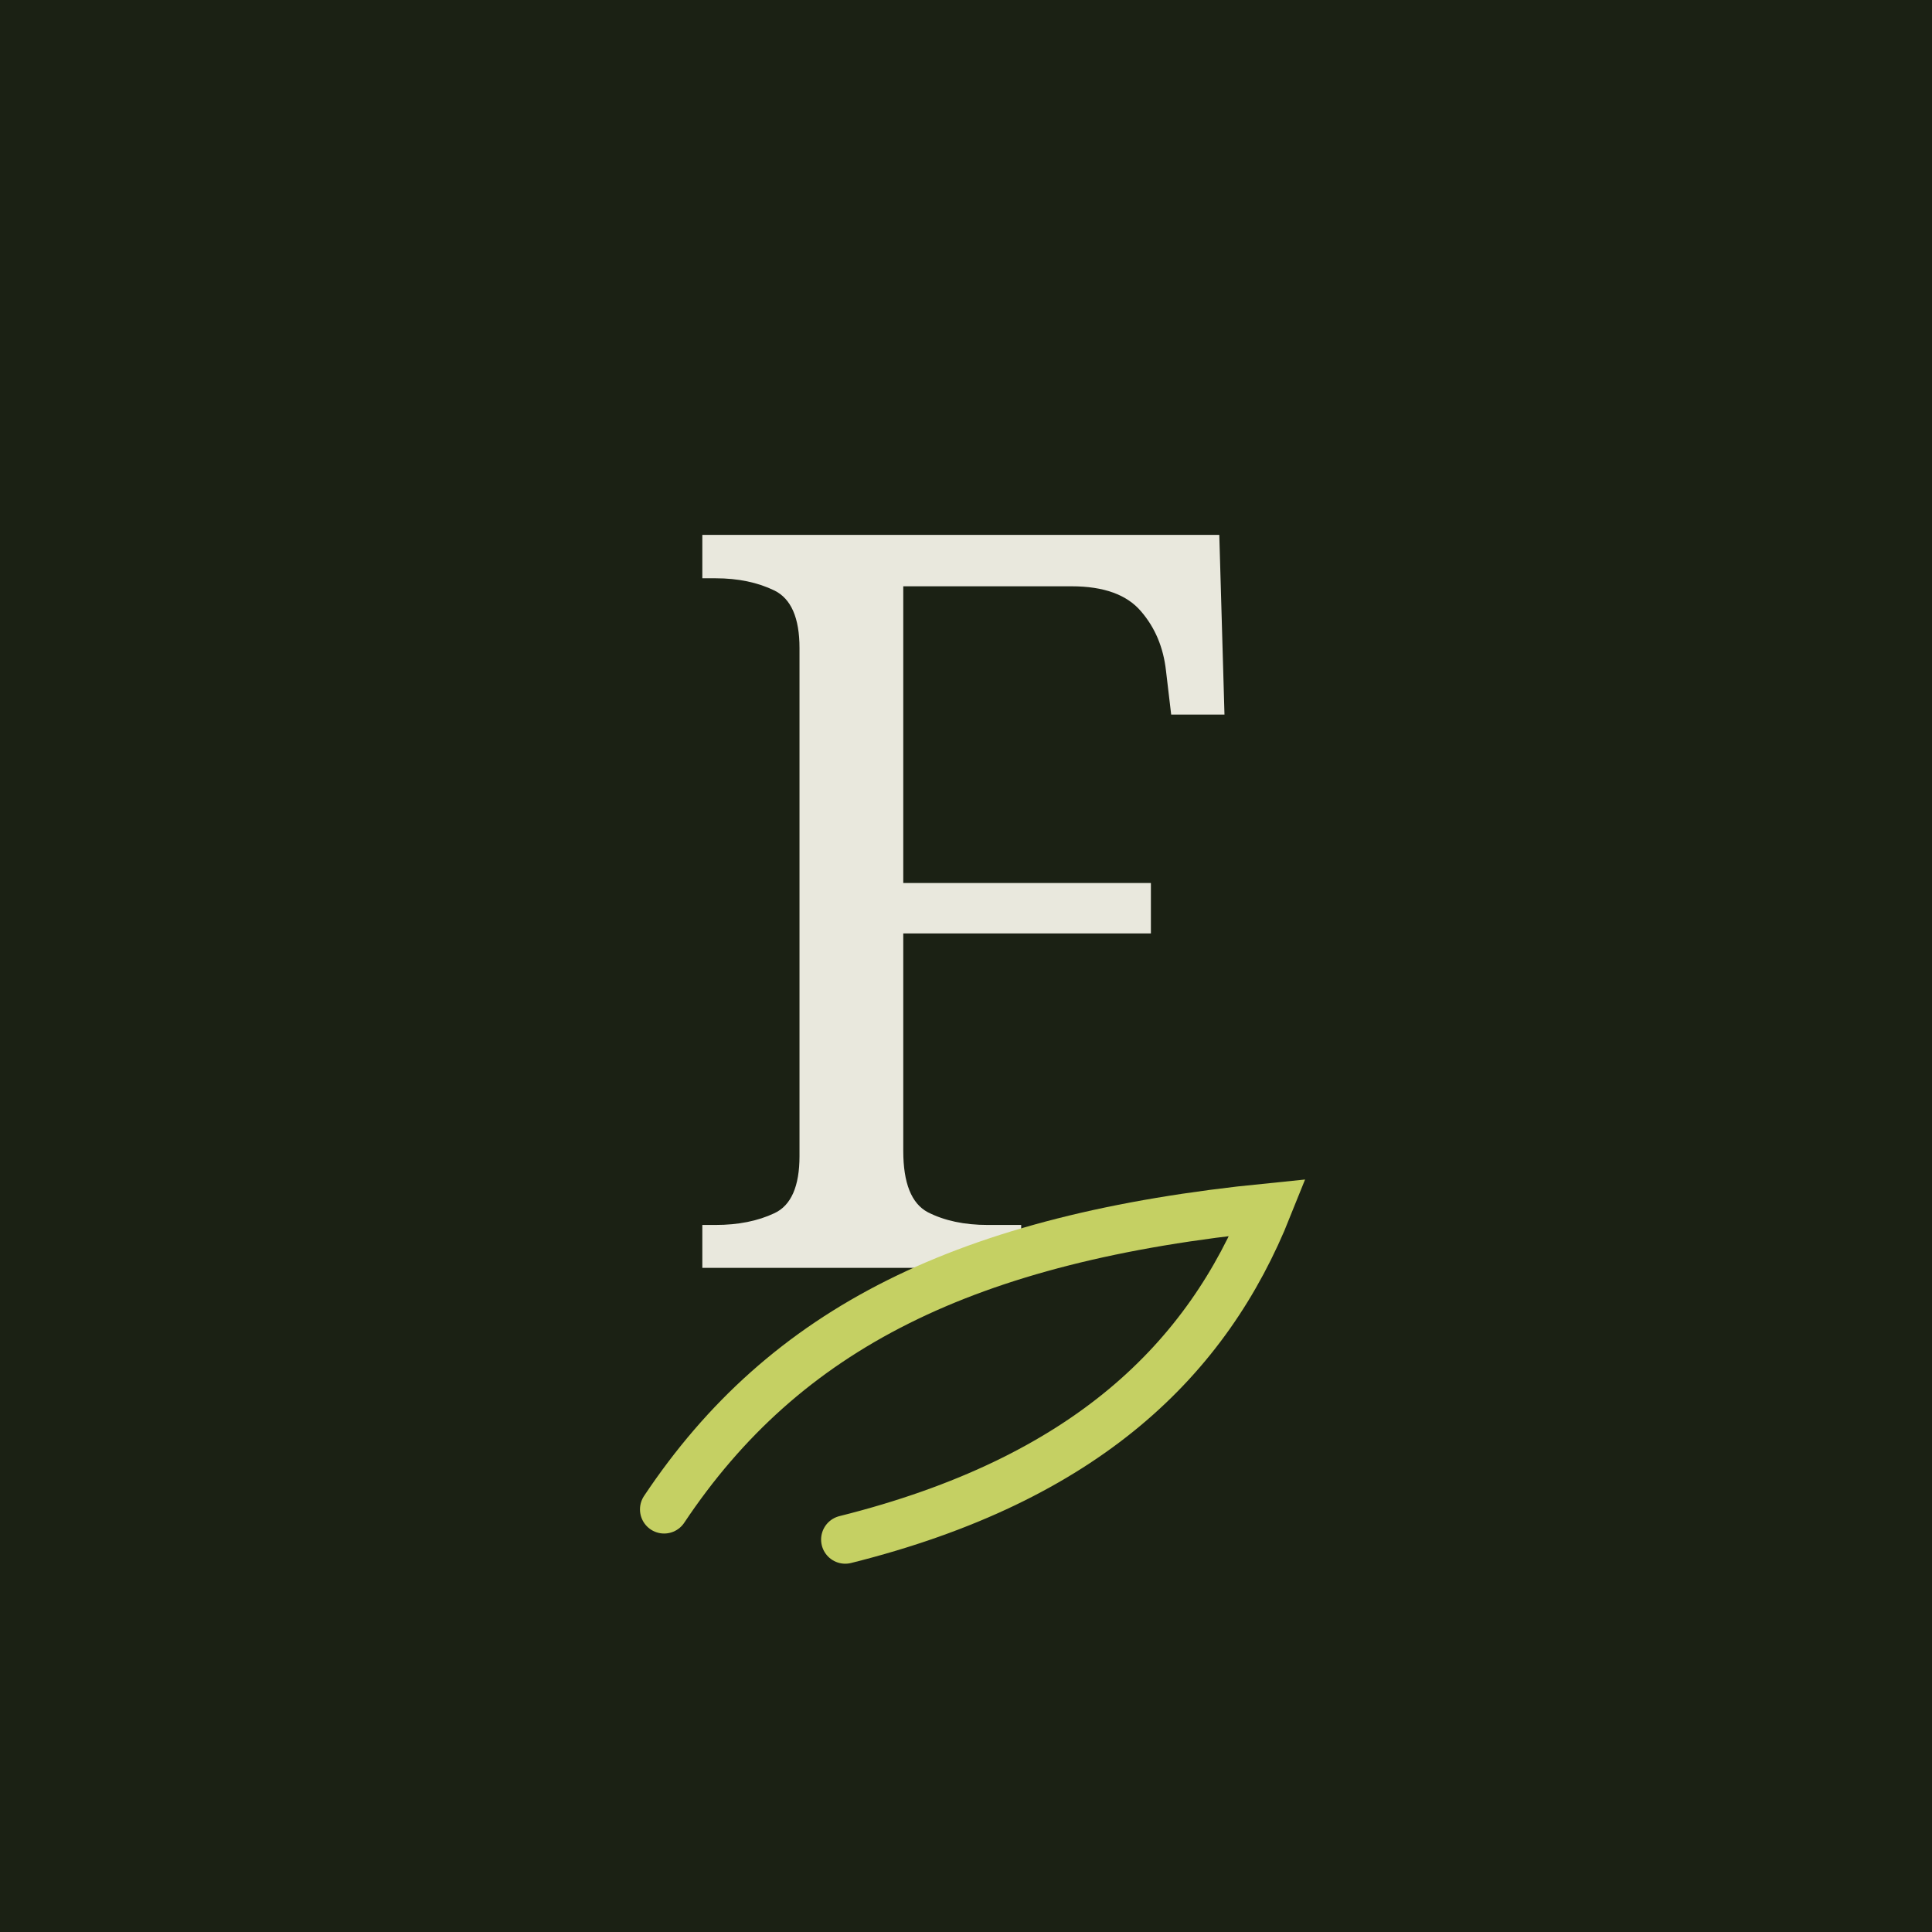
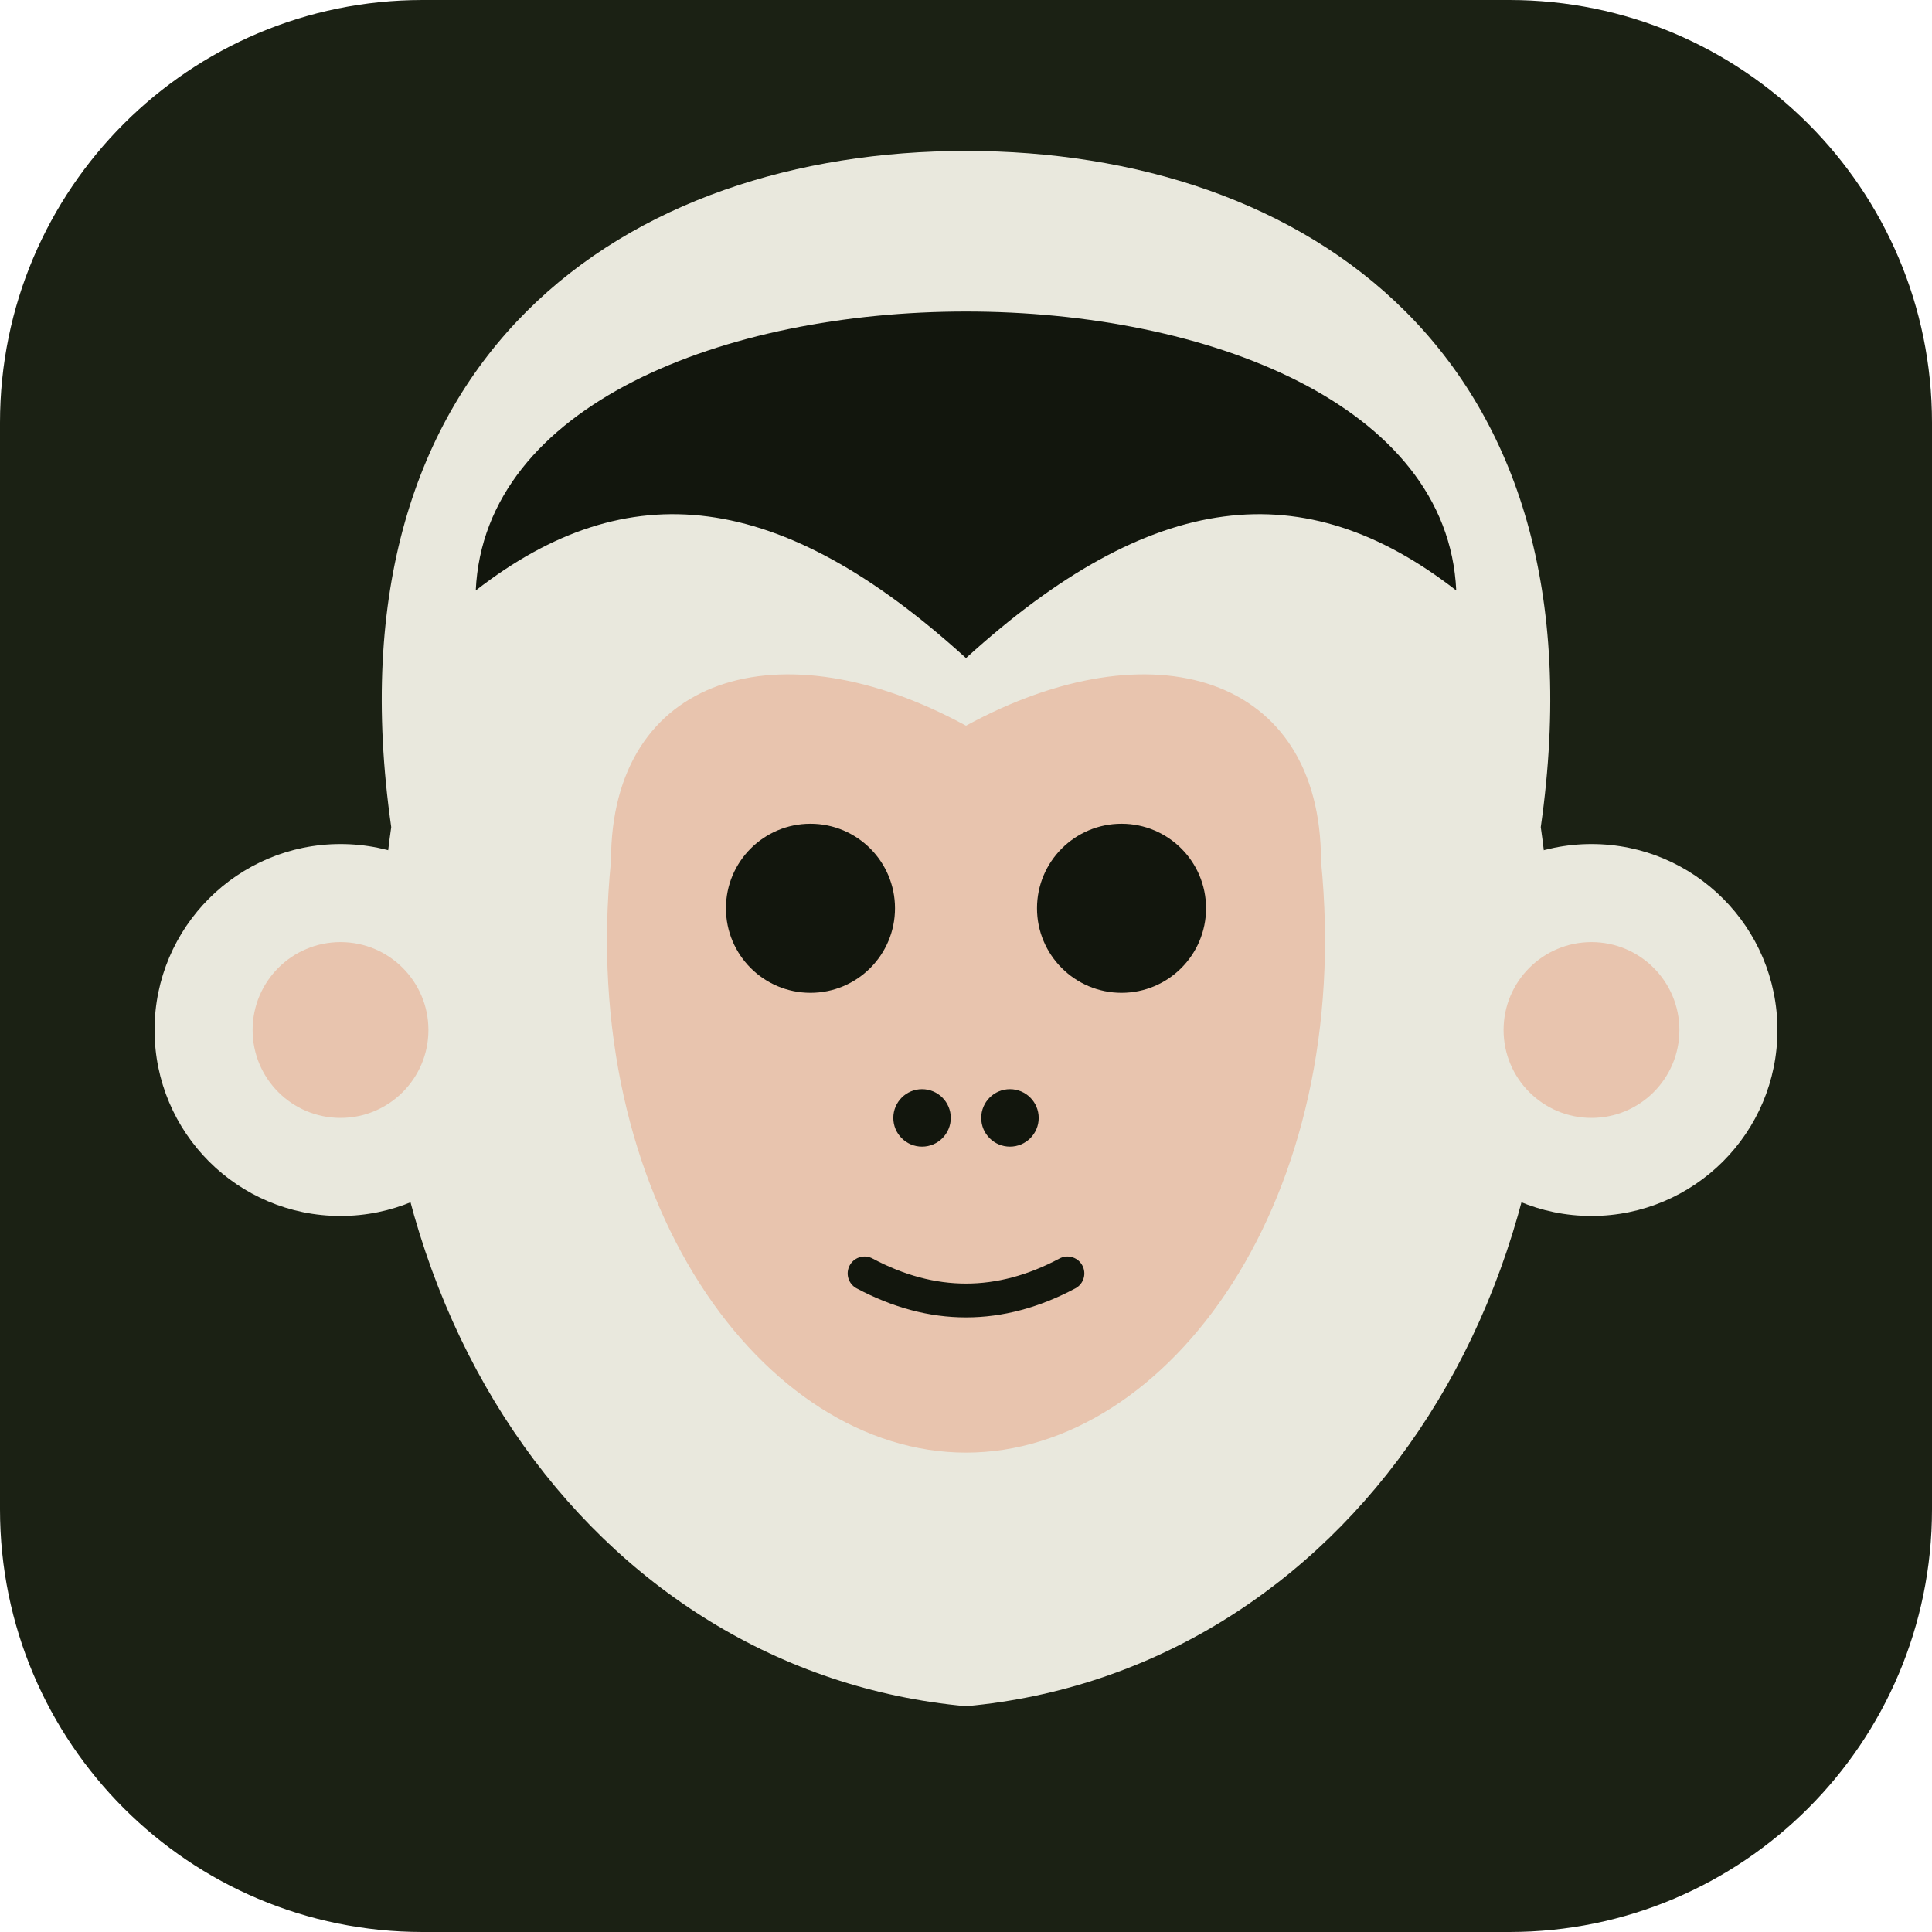
<svg xmlns="http://www.w3.org/2000/svg" viewBox="0 0 64 64">
-   <rect width="64" height="64" fill="#1b2114" />
-   <text x="32" y="42" text-anchor="middle" font-family="Newsreader, Georgia, serif" font-size="34" font-weight="500" fill="#e9e8dd">F</text>
-   <path d="M22 50c4-6 10-9 20-10-2 5-6 9-14 11" fill="none" stroke="#c5d063" stroke-width="1.6" stroke-linecap="round" />
+   <rect width="64" height="64" rx="14" fill="#1b2114" />
+   <g transform="translate(32 33) scale(1.12)">
+     <g fill="#e9e8dd">
+       <circle cx="-18.5" cy="1" r="5.5" />
+       <circle cx="18.5" cy="1" r="5.5" />
+       <path d="M-17 -5 C-19 -19 -10 -25 0 -25 C10 -25 19 -19 17 -5 C19 9 11 20 0 21 C-11 20 -19 9 -17 -5 Z" />
+     </g>
+     <circle cx="-18.5" cy="1" r="2.6" fill="#e8c4ae" />
+     <circle cx="18.5" cy="1" r="2.6" fill="#e8c4ae" />
+     <path fill="#12160d" d="M-14.5 -12 C-14 -23 14 -23 14.5 -12 C10 -15.5 5.5 -15 0 -10 C-5.5 -15 -10 -15.5 -14.5 -12 Z" />
+     <path fill="#e8c4ae" d="M-10.5 -4 C-10.5 -9.5 -5.5 -11 0 -8 C5.5 -11 10.5 -9.5 10.5 -4 C11.5 6 6 13.5 0 13.5 C-6 13.5 -11.5 6 -10.5 -4 Z" />
+     <circle cx="-4.6" cy="-2.6" r="2.5" fill="#12160d" />
+     <circle cx="4.6" cy="-2.6" r="2.5" fill="#12160d" />
+     <circle cx="-1.3" cy="3.6" r=".85" fill="#12160d" />
+     <circle cx="1.3" cy="3.6" r=".85" fill="#12160d" />
+     <path d="M-3 8.2 Q0 9.8 3 8.2" stroke="#12160d" stroke-width="1" stroke-linecap="round" fill="none" />
+   </g>
</svg>
